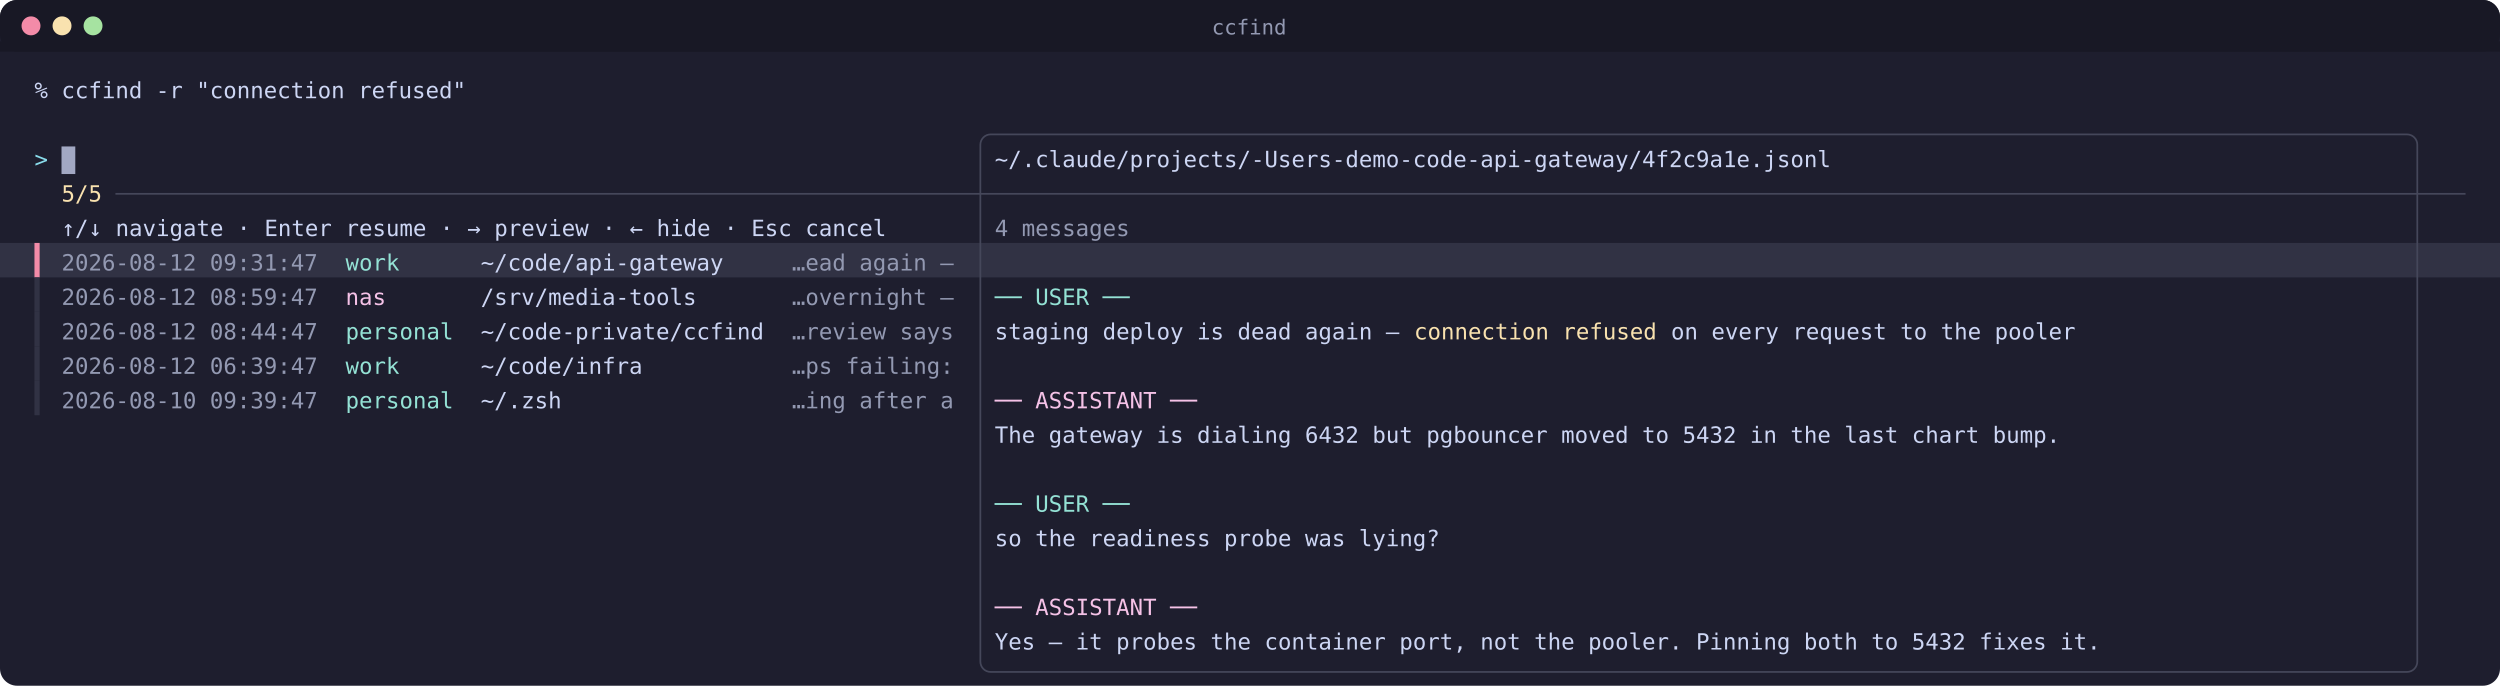
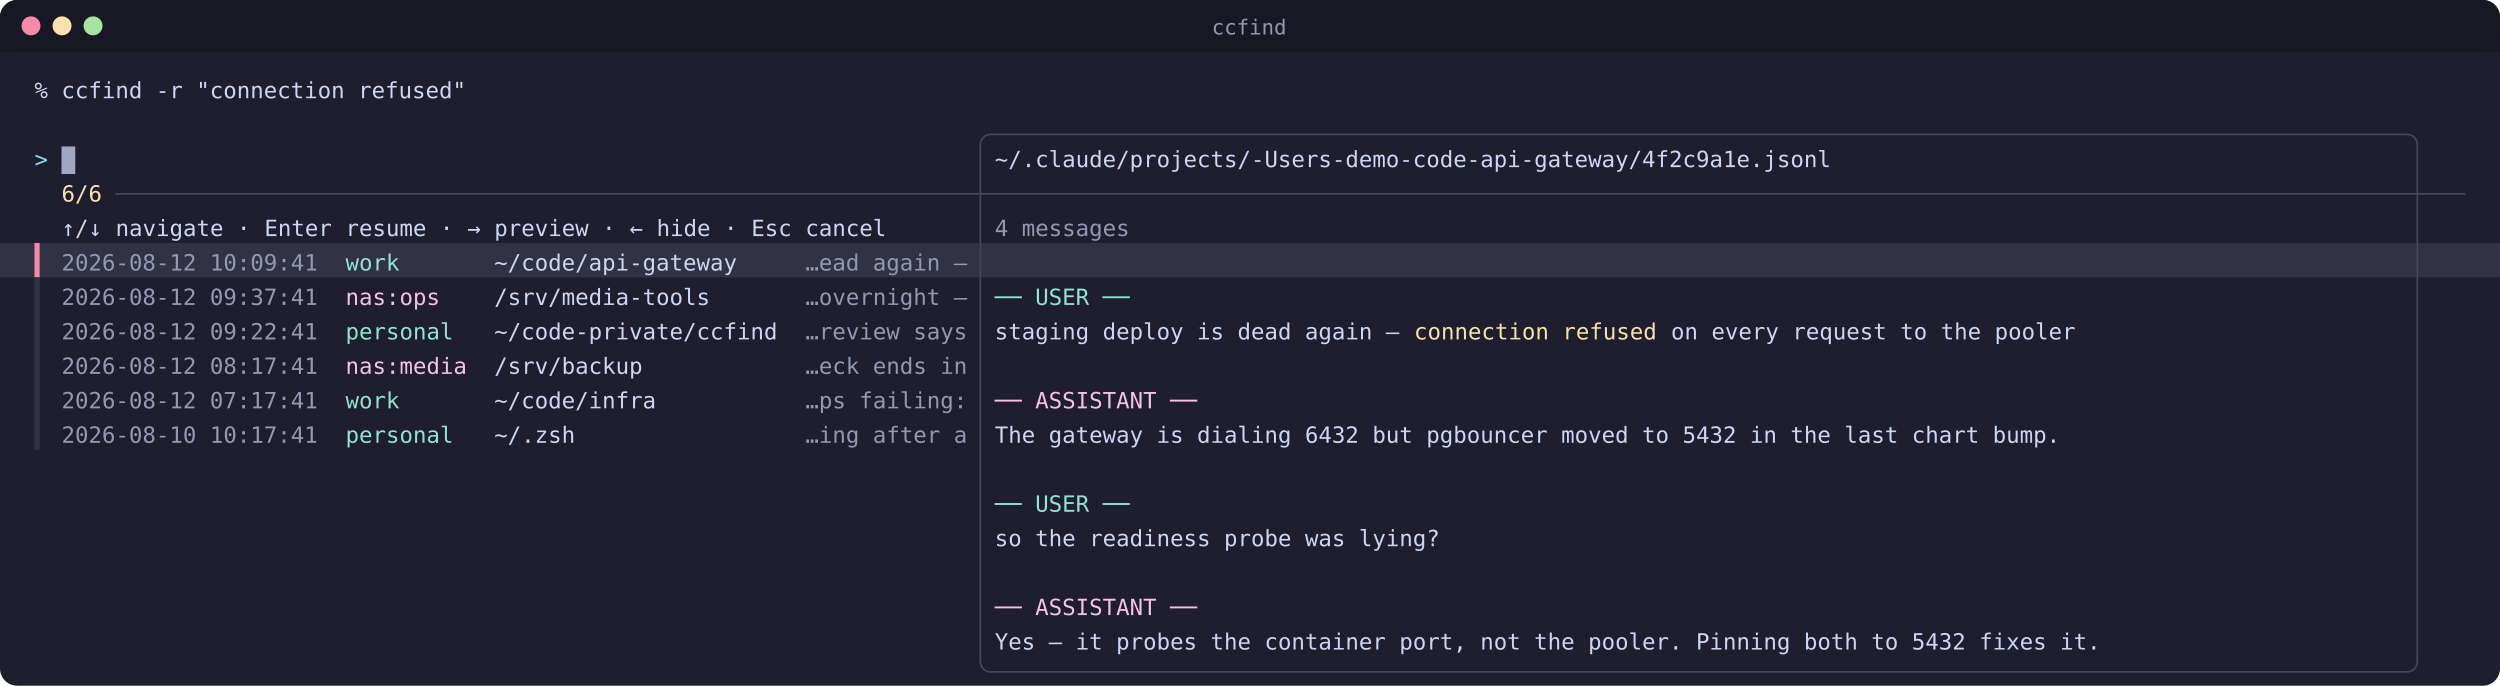
<svg xmlns="http://www.w3.org/2000/svg" width="1451" height="398" viewBox="0 0 1451 398" role="img" aria-label="the ccfind picker with the preview pane open, showing the last messages of the highlighted session with the search term highlighted in them">
  <rect width="1451" height="398" rx="10" fill="#1e1e2e" />
  <rect width="1451" height="30" rx="10" fill="#181825" />
  <rect y="24" width="1451" height="6" fill="#181825" />
  <circle cx="18" cy="15" r="5.5" fill="#f38ba8" />
  <circle cx="36" cy="15" r="5.5" fill="#f9e2af" />
  <circle cx="54" cy="15" r="5.5" fill="#a6e3a1" />
  <text x="725" y="20" text-anchor="middle" font-family="'Cascadia Code','Fira Code',SFMono-Regular,Consolas,Menlo,monospace" font-size="12" fill="#9399b2">ccfind</text>
  <text y="57" font-family="'Cascadia Code','Fira Code',SFMono-Regular,Consolas,Menlo,monospace" font-size="13" xml:space="preserve" fill="#cdd6f4">
    <tspan x="20.00 27.85 35.70 43.55 51.40 59.25 67.10 74.95 82.80 90.65 98.50 106.35 114.20 122.05 129.90 137.75 145.60 153.45 161.30 169.15 177.00 184.85 192.70 200.55 208.40 216.25 224.10 231.95 239.80 247.65 255.50 263.35">% ccfind -r "connection refused"</tspan>
  </text>
  <rect x="35.70" y="85" width="8" height="16" fill="#cdd6f4" opacity="0.75" />
  <text y="97" font-family="'Cascadia Code','Fira Code',SFMono-Regular,Consolas,Menlo,monospace" font-size="13" xml:space="preserve" fill="#89dceb">
    <tspan x="20.00 27.85">&gt; </tspan>
  </text>
  <rect x="67" y="112" width="1364" height="1" fill="#45475a" />
  <text y="117" font-family="'Cascadia Code','Fira Code',SFMono-Regular,Consolas,Menlo,monospace" font-size="13" xml:space="preserve" fill="#f9e2af">
-     <tspan x="35.70 43.55 51.40">5/5</tspan>
+     <tspan x="35.70 43.55 51.40">6/6</tspan>
  </text>
  <text y="137" font-family="'Cascadia Code','Fira Code',SFMono-Regular,Consolas,Menlo,monospace" font-size="13" xml:space="preserve" fill="#cdd6f4">
    <tspan x="35.70 43.55 51.40">↑/↓</tspan>
    <tspan x="59.25 67.10 74.95 82.80 90.65 98.50 106.35 114.20 122.05 129.90 137.75 145.60"> navigate · </tspan>
    <tspan x="153.45 161.30 169.15 177.00 184.85">Enter</tspan>
    <tspan x="192.70 200.55 208.40 216.25 224.10 231.95 239.80 247.65 255.50 263.35"> resume · </tspan>
    <tspan x="271.20">→</tspan>
    <tspan x="279.05 286.90 294.75 302.60 310.45 318.30 326.15 334.00 341.85 349.70 357.55"> preview · </tspan>
    <tspan x="365.40">←</tspan>
    <tspan x="373.25 381.10 388.95 396.80 404.65 412.50 420.35 428.20"> hide · </tspan>
    <tspan x="436.05 443.90 451.75">Esc</tspan>
    <tspan x="459.60 467.45 475.30 483.15 491.00 498.85 506.70"> cancel</tspan>
  </text>
  <rect x="0" y="141" width="1451" height="20" fill="#313244" />
  <rect x="20.00" y="141" width="3" height="20" fill="#f38ba8" />
  <text y="157" font-family="'Cascadia Code','Fira Code',SFMono-Regular,Consolas,Menlo,monospace" font-size="13" xml:space="preserve" fill="#cdd6f4">
-     <tspan x="35.70 43.55 51.40 59.25 67.10 74.95 82.80 90.65 98.50 106.35 114.20 122.05 129.90 137.75 145.60 153.45 161.30 169.15 177.00" fill="#9399b2">2026-08-12 09:31:47</tspan>
+     <tspan x="35.70 43.55 51.40 59.25 67.10 74.95 82.80 90.65 98.50 106.35 114.20 122.05 129.90 137.75 145.60 153.45 161.30 169.15 177.00" fill="#9399b2">2026-08-12 10:09:41</tspan>
    <tspan x="184.85 192.70">  </tspan>
-     <tspan x="200.55 208.40 216.25 224.10 231.95 239.80 247.65 255.50" fill="#94e2d5">work    </tspan>
-     <tspan x="263.35 271.20 279.05 286.90 294.75 302.60 310.45 318.30 326.15 334.00 341.85 349.70 357.55 365.40 373.25 381.10 388.95 396.80 404.65 412.50 420.35 428.20 436.05 443.90 451.75">  ~/code/api-gateway     </tspan>
-     <tspan x="459.60 467.45 475.30 483.15 491.00 498.85 506.70 514.55 522.40 530.25 538.10 545.95 553.80" fill="#9399b2">…ead again — </tspan>
+     <tspan x="200.55 208.40 216.25 224.10 231.95 239.80 247.65 255.50 263.35" fill="#94e2d5">work     </tspan>
+     <tspan x="271.20 279.05 286.90 294.75 302.60 310.45 318.30 326.15 334.00 341.85 349.70 357.55 365.40 373.25 381.10 388.95 396.80 404.65 412.50 420.35 428.20 436.05 443.90 451.75 459.60">  ~/code/api-gateway     </tspan>
+     <tspan x="467.45 475.30 483.15 491.00 498.85 506.70 514.55 522.40 530.25 538.10 545.95 553.80" fill="#9399b2">…ead again —</tspan>
  </text>
  <rect x="20.00" y="161" width="3" height="20" fill="#313244" />
  <text y="177" font-family="'Cascadia Code','Fira Code',SFMono-Regular,Consolas,Menlo,monospace" font-size="13" xml:space="preserve" fill="#cdd6f4">
-     <tspan x="35.70 43.55 51.40 59.25 67.10 74.95 82.80 90.65 98.50 106.35 114.20 122.05 129.90 137.75 145.60 153.45 161.30 169.15 177.00" fill="#9399b2">2026-08-12 08:59:47</tspan>
+     <tspan x="35.70 43.55 51.40 59.25 67.10 74.95 82.80 90.65 98.50 106.35 114.20 122.05 129.90 137.75 145.60 153.45 161.30 169.15 177.00" fill="#9399b2">2026-08-12 09:37:41</tspan>
    <tspan x="184.85 192.70">  </tspan>
-     <tspan x="200.55 208.40 216.25 224.10 231.95 239.80 247.65 255.50" fill="#f5c2e7">nas     </tspan>
-     <tspan x="263.35 271.20 279.05 286.90 294.75 302.60 310.45 318.30 326.15 334.00 341.85 349.70 357.55 365.40 373.25 381.10 388.95 396.80 404.65 412.50 420.35 428.20 436.05 443.90 451.75">  /srv/media-tools       </tspan>
-     <tspan x="459.60 467.45 475.30 483.15 491.00 498.85 506.70 514.55 522.40 530.25 538.10 545.95 553.80" fill="#9399b2">…overnight — </tspan>
+     <tspan x="200.55 208.40 216.25 224.10 231.95 239.80 247.65 255.50 263.35" fill="#f5c2e7">nas:ops  </tspan>
+     <tspan x="271.20 279.05 286.90 294.75 302.60 310.45 318.30 326.15 334.00 341.85 349.70 357.55 365.40 373.25 381.10 388.95 396.80 404.65 412.50 420.35 428.20 436.05 443.90 451.75 459.60">  /srv/media-tools       </tspan>
+     <tspan x="467.45 475.30 483.15 491.00 498.85 506.70 514.55 522.40 530.25 538.10 545.95 553.80" fill="#9399b2">…overnight —</tspan>
  </text>
  <rect x="20.00" y="181" width="3" height="20" fill="#313244" />
  <text y="197" font-family="'Cascadia Code','Fira Code',SFMono-Regular,Consolas,Menlo,monospace" font-size="13" xml:space="preserve" fill="#cdd6f4">
-     <tspan x="35.70 43.55 51.40 59.25 67.10 74.95 82.80 90.65 98.50 106.35 114.20 122.05 129.90 137.75 145.60 153.45 161.30 169.15 177.00" fill="#9399b2">2026-08-12 08:44:47</tspan>
+     <tspan x="35.70 43.55 51.40 59.25 67.10 74.95 82.80 90.65 98.50 106.35 114.20 122.05 129.90 137.75 145.60 153.45 161.30 169.15 177.00" fill="#9399b2">2026-08-12 09:22:41</tspan>
    <tspan x="184.85 192.70">  </tspan>
-     <tspan x="200.55 208.40 216.25 224.10 231.95 239.80 247.65 255.50" fill="#94e2d5">personal</tspan>
-     <tspan x="263.35 271.20 279.05 286.90 294.75 302.60 310.45 318.30 326.15 334.00 341.85 349.70 357.55 365.40 373.25 381.10 388.95 396.80 404.65 412.50 420.35 428.20 436.05 443.90 451.75">  ~/code-private/ccfind  </tspan>
-     <tspan x="459.60 467.45 475.30 483.15 491.00 498.85 506.70 514.55 522.40 530.25 538.10 545.95 553.80" fill="#9399b2">…review says </tspan>
+     <tspan x="200.55 208.40 216.25 224.10 231.95 239.80 247.65 255.50 263.35" fill="#94e2d5">personal </tspan>
+     <tspan x="271.20 279.05 286.90 294.75 302.60 310.45 318.30 326.15 334.00 341.85 349.70 357.55 365.40 373.25 381.10 388.95 396.80 404.65 412.50 420.35 428.20 436.05 443.90 451.75 459.60">  ~/code-private/ccfind  </tspan>
+     <tspan x="467.45 475.30 483.15 491.00 498.85 506.70 514.55 522.40 530.25 538.10 545.95 553.80" fill="#9399b2">…review says</tspan>
  </text>
  <rect x="20.00" y="201" width="3" height="20" fill="#313244" />
  <text y="217" font-family="'Cascadia Code','Fira Code',SFMono-Regular,Consolas,Menlo,monospace" font-size="13" xml:space="preserve" fill="#cdd6f4">
-     <tspan x="35.70 43.55 51.40 59.25 67.10 74.95 82.80 90.65 98.50 106.35 114.20 122.05 129.90 137.75 145.60 153.45 161.30 169.15 177.00" fill="#9399b2">2026-08-12 06:39:47</tspan>
+     <tspan x="35.70 43.55 51.40 59.25 67.10 74.95 82.80 90.65 98.50 106.35 114.20 122.05 129.90 137.75 145.60 153.45 161.30 169.15 177.00" fill="#9399b2">2026-08-12 08:17:41</tspan>
    <tspan x="184.85 192.70">  </tspan>
-     <tspan x="200.55 208.40 216.25 224.10 231.95 239.80 247.65 255.50" fill="#94e2d5">work    </tspan>
-     <tspan x="263.35 271.20 279.05 286.90 294.75 302.60 310.45 318.30 326.15 334.00 341.85 349.70 357.55 365.40 373.25 381.10 388.95 396.80 404.65 412.50 420.35 428.20 436.05 443.90 451.75">  ~/code/infra           </tspan>
-     <tspan x="459.60 467.45 475.30 483.15 491.00 498.85 506.70 514.55 522.40 530.25 538.10 545.95 553.80" fill="#9399b2">…ps failing: </tspan>
+     <tspan x="200.55 208.40 216.25 224.10 231.95 239.80 247.65 255.50 263.35" fill="#f5c2e7">nas:media</tspan>
+     <tspan x="271.20 279.05 286.90 294.75 302.60 310.45 318.30 326.15 334.00 341.85 349.70 357.55 365.40 373.25 381.10 388.95 396.80 404.65 412.50 420.35 428.20 436.05 443.90 451.75 459.60">  /srv/backup            </tspan>
+     <tspan x="467.45 475.30 483.15 491.00 498.85 506.70 514.55 522.40 530.25 538.10 545.95 553.80" fill="#9399b2">…eck ends in</tspan>
  </text>
  <rect x="20.00" y="221" width="3" height="20" fill="#313244" />
  <text y="237" font-family="'Cascadia Code','Fira Code',SFMono-Regular,Consolas,Menlo,monospace" font-size="13" xml:space="preserve" fill="#cdd6f4">
-     <tspan x="35.70 43.55 51.40 59.25 67.10 74.95 82.80 90.65 98.50 106.35 114.20 122.05 129.90 137.75 145.60 153.45 161.30 169.15 177.00" fill="#9399b2">2026-08-10 09:39:47</tspan>
+     <tspan x="35.70 43.55 51.40 59.25 67.10 74.95 82.80 90.65 98.50 106.35 114.20 122.05 129.90 137.75 145.60 153.45 161.30 169.15 177.00" fill="#9399b2">2026-08-12 07:17:41</tspan>
    <tspan x="184.85 192.70">  </tspan>
-     <tspan x="200.55 208.40 216.25 224.10 231.95 239.80 247.65 255.50" fill="#94e2d5">personal</tspan>
-     <tspan x="263.35 271.20 279.05 286.90 294.75 302.60 310.45 318.30 326.15 334.00 341.85 349.70 357.55 365.40 373.25 381.10 388.95 396.80 404.65 412.50 420.35 428.20 436.05 443.90 451.75">  ~/.zsh                 </tspan>
-     <tspan x="459.60 467.45 475.30 483.15 491.00 498.85 506.70 514.55 522.40 530.25 538.10 545.95 553.80" fill="#9399b2">…ing after a </tspan>
+     <tspan x="200.55 208.40 216.25 224.10 231.95 239.80 247.65 255.50 263.35" fill="#94e2d5">work     </tspan>
+     <tspan x="271.20 279.05 286.90 294.75 302.60 310.45 318.30 326.15 334.00 341.85 349.70 357.55 365.40 373.25 381.10 388.95 396.80 404.65 412.50 420.35 428.20 436.05 443.90 451.75 459.60">  ~/code/infra           </tspan>
+     <tspan x="467.45 475.30 483.15 491.00 498.85 506.70 514.55 522.40 530.25 538.10 545.95 553.80" fill="#9399b2">…ps failing:</tspan>
+   </text>
+   <rect x="20.00" y="241" width="3" height="20" fill="#313244" />
+   <text y="257" font-family="'Cascadia Code','Fira Code',SFMono-Regular,Consolas,Menlo,monospace" font-size="13" xml:space="preserve" fill="#cdd6f4">
+     <tspan x="35.70 43.55 51.40 59.25 67.10 74.95 82.80 90.65 98.50 106.35 114.20 122.05 129.90 137.75 145.60 153.45 161.30 169.15 177.00" fill="#9399b2">2026-08-10 10:17:41</tspan>
+     <tspan x="184.85 192.70">  </tspan>
+     <tspan x="200.55 208.40 216.25 224.10 231.95 239.80 247.65 255.50 263.35" fill="#94e2d5">personal </tspan>
+     <tspan x="271.20 279.05 286.90 294.75 302.60 310.45 318.30 326.15 334.00 341.85 349.70 357.55 365.40 373.25 381.10 388.95 396.80 404.65 412.50 420.35 428.20 436.05 443.90 451.75 459.60">  ~/.zsh                 </tspan>
+     <tspan x="467.45 475.30 483.15 491.00 498.85 506.70 514.55 522.40 530.25 538.10 545.95 553.80" fill="#9399b2">…ing after a</tspan>
  </text>
  <rect x="569" y="78" width="834" height="312" rx="6" fill="none" stroke="#45475a" stroke-width="1" />
  <text y="97" font-family="'Cascadia Code','Fira Code',SFMono-Regular,Consolas,Menlo,monospace" font-size="13" xml:space="preserve" fill="#cdd6f4">
    <tspan x="577.35 585.20 593.05 600.90 608.75 616.60 624.45 632.30 640.15 648.00 655.85 663.70 671.55 679.40 687.25 695.10 702.95 710.80 718.65 726.50 734.35 742.20 750.05 757.90 765.75 773.60 781.45 789.30 797.15 805.00 812.85 820.70 828.55 836.40 844.25 852.10 859.95 867.80 875.65 883.50 891.35 899.20 907.05 914.90 922.75 930.60 938.45 946.30 954.15 962.00 969.85 977.70 985.55 993.40 1001.25 1009.10 1016.95 1024.80 1032.65 1040.50 1048.35 1056.20">~/.claude/projects/-Users-demo-code-api-gateway/4f2c9a1e.jsonl</tspan>
  </text>
  <text y="137" font-family="'Cascadia Code','Fira Code',SFMono-Regular,Consolas,Menlo,monospace" font-size="13" xml:space="preserve" fill="#cdd6f4">
    <tspan x="577.35 585.20 593.05 600.90 608.75 616.60 624.45 632.30 640.15 648.00" fill="#9399b2">4 messages</tspan>
  </text>
  <text y="177" font-family="'Cascadia Code','Fira Code',SFMono-Regular,Consolas,Menlo,monospace" font-size="13" xml:space="preserve" fill="#cdd6f4">
    <tspan x="577.35 585.20 593.05 600.90 608.75 616.60 624.45 632.30 640.15 648.00" fill="#94e2d5">── USER ──</tspan>
  </text>
  <text y="197" font-family="'Cascadia Code','Fira Code',SFMono-Regular,Consolas,Menlo,monospace" font-size="13" xml:space="preserve" fill="#cdd6f4">
    <tspan x="577.35 585.20 593.05 600.90 608.75 616.60 624.45 632.30 640.15 648.00 655.85 663.70 671.55 679.40 687.25 695.10 702.95 710.80 718.65 726.50 734.35 742.20 750.05 757.90 765.75 773.60 781.45 789.30 797.15 805.00 812.85">staging deploy is dead again — </tspan>
    <tspan x="820.70 828.55 836.40 844.25 852.10 859.95 867.80 875.65 883.50 891.35 899.20 907.05 914.90 922.75 930.60 938.45 946.30 954.15" fill="#f9e2af">connection refused</tspan>
    <tspan x="962.00 969.85 977.70 985.55 993.40 1001.25 1009.10 1016.95 1024.80 1032.65 1040.50 1048.35 1056.20 1064.05 1071.90 1079.75 1087.60 1095.45 1103.30 1111.15 1119.00 1126.85 1134.70 1142.55 1150.40 1158.25 1166.10 1173.95 1181.80 1189.65 1197.50"> on every request to the pooler</tspan>
  </text>
  <text y="237" font-family="'Cascadia Code','Fira Code',SFMono-Regular,Consolas,Menlo,monospace" font-size="13" xml:space="preserve" fill="#cdd6f4">
    <tspan x="577.35 585.20 593.05 600.90 608.75 616.60 624.45 632.30 640.15 648.00 655.85 663.70 671.55 679.40 687.25" fill="#f5c2e7">── ASSISTANT ──</tspan>
  </text>
  <text y="257" font-family="'Cascadia Code','Fira Code',SFMono-Regular,Consolas,Menlo,monospace" font-size="13" xml:space="preserve" fill="#cdd6f4">
    <tspan x="577.35 585.20 593.05 600.90 608.75 616.60 624.45 632.30 640.15 648.00 655.85 663.70 671.55 679.40 687.25 695.10 702.95 710.80 718.65 726.50 734.35 742.20 750.05 757.90 765.75 773.60 781.45 789.30 797.15 805.00 812.85 820.70 828.55 836.40 844.25 852.10 859.95 867.80 875.65 883.50 891.35 899.20 907.05 914.90 922.75 930.60 938.45 946.30 954.15 962.00 969.85 977.70 985.55 993.40 1001.25 1009.10 1016.95 1024.80 1032.65 1040.50 1048.35 1056.20 1064.05 1071.90 1079.75 1087.60 1095.45 1103.30 1111.15 1119.00 1126.85 1134.70 1142.55 1150.40 1158.25 1166.10 1173.95 1181.80 1189.65">The gateway is dialing 6432 but pgbouncer moved to 5432 in the last chart bump.</tspan>
  </text>
  <text y="297" font-family="'Cascadia Code','Fira Code',SFMono-Regular,Consolas,Menlo,monospace" font-size="13" xml:space="preserve" fill="#cdd6f4">
    <tspan x="577.35 585.20 593.05 600.90 608.75 616.60 624.45 632.30 640.15 648.00" fill="#94e2d5">── USER ──</tspan>
  </text>
  <text y="317" font-family="'Cascadia Code','Fira Code',SFMono-Regular,Consolas,Menlo,monospace" font-size="13" xml:space="preserve" fill="#cdd6f4">
    <tspan x="577.35 585.20 593.05 600.90 608.75 616.60 624.45 632.30 640.15 648.00 655.85 663.70 671.55 679.40 687.25 695.10 702.95 710.80 718.65 726.50 734.35 742.20 750.05 757.90 765.75 773.60 781.45 789.30 797.15 805.00 812.85 820.70 828.55">so the readiness probe was lying?</tspan>
  </text>
  <text y="357" font-family="'Cascadia Code','Fira Code',SFMono-Regular,Consolas,Menlo,monospace" font-size="13" xml:space="preserve" fill="#cdd6f4">
    <tspan x="577.35 585.20 593.05 600.90 608.75 616.60 624.45 632.30 640.15 648.00 655.85 663.70 671.55 679.40 687.25" fill="#f5c2e7">── ASSISTANT ──</tspan>
  </text>
  <text y="377" font-family="'Cascadia Code','Fira Code',SFMono-Regular,Consolas,Menlo,monospace" font-size="13" xml:space="preserve" fill="#cdd6f4">
    <tspan x="577.35 585.20 593.05 600.90 608.75 616.60 624.45 632.30 640.15 648.00 655.85 663.70 671.55 679.40 687.25 695.10 702.95 710.80 718.65 726.50 734.35 742.20 750.05 757.90 765.75 773.60 781.45 789.30 797.15 805.00 812.85 820.70 828.55 836.40 844.25 852.10 859.95 867.80 875.65 883.50 891.35 899.20 907.05 914.90 922.75 930.60 938.45 946.30 954.15 962.00 969.85 977.70 985.55 993.40 1001.25 1009.10 1016.95 1024.80 1032.65 1040.50 1048.35 1056.20 1064.05 1071.90 1079.75 1087.60 1095.45 1103.30 1111.15 1119.00 1126.85 1134.70 1142.55 1150.40 1158.25 1166.10 1173.95 1181.80 1189.65 1197.50 1205.35 1213.20">Yes — it probes the container port, not the pooler. Pinning both to 5432 fixes it.</tspan>
  </text>
</svg>
